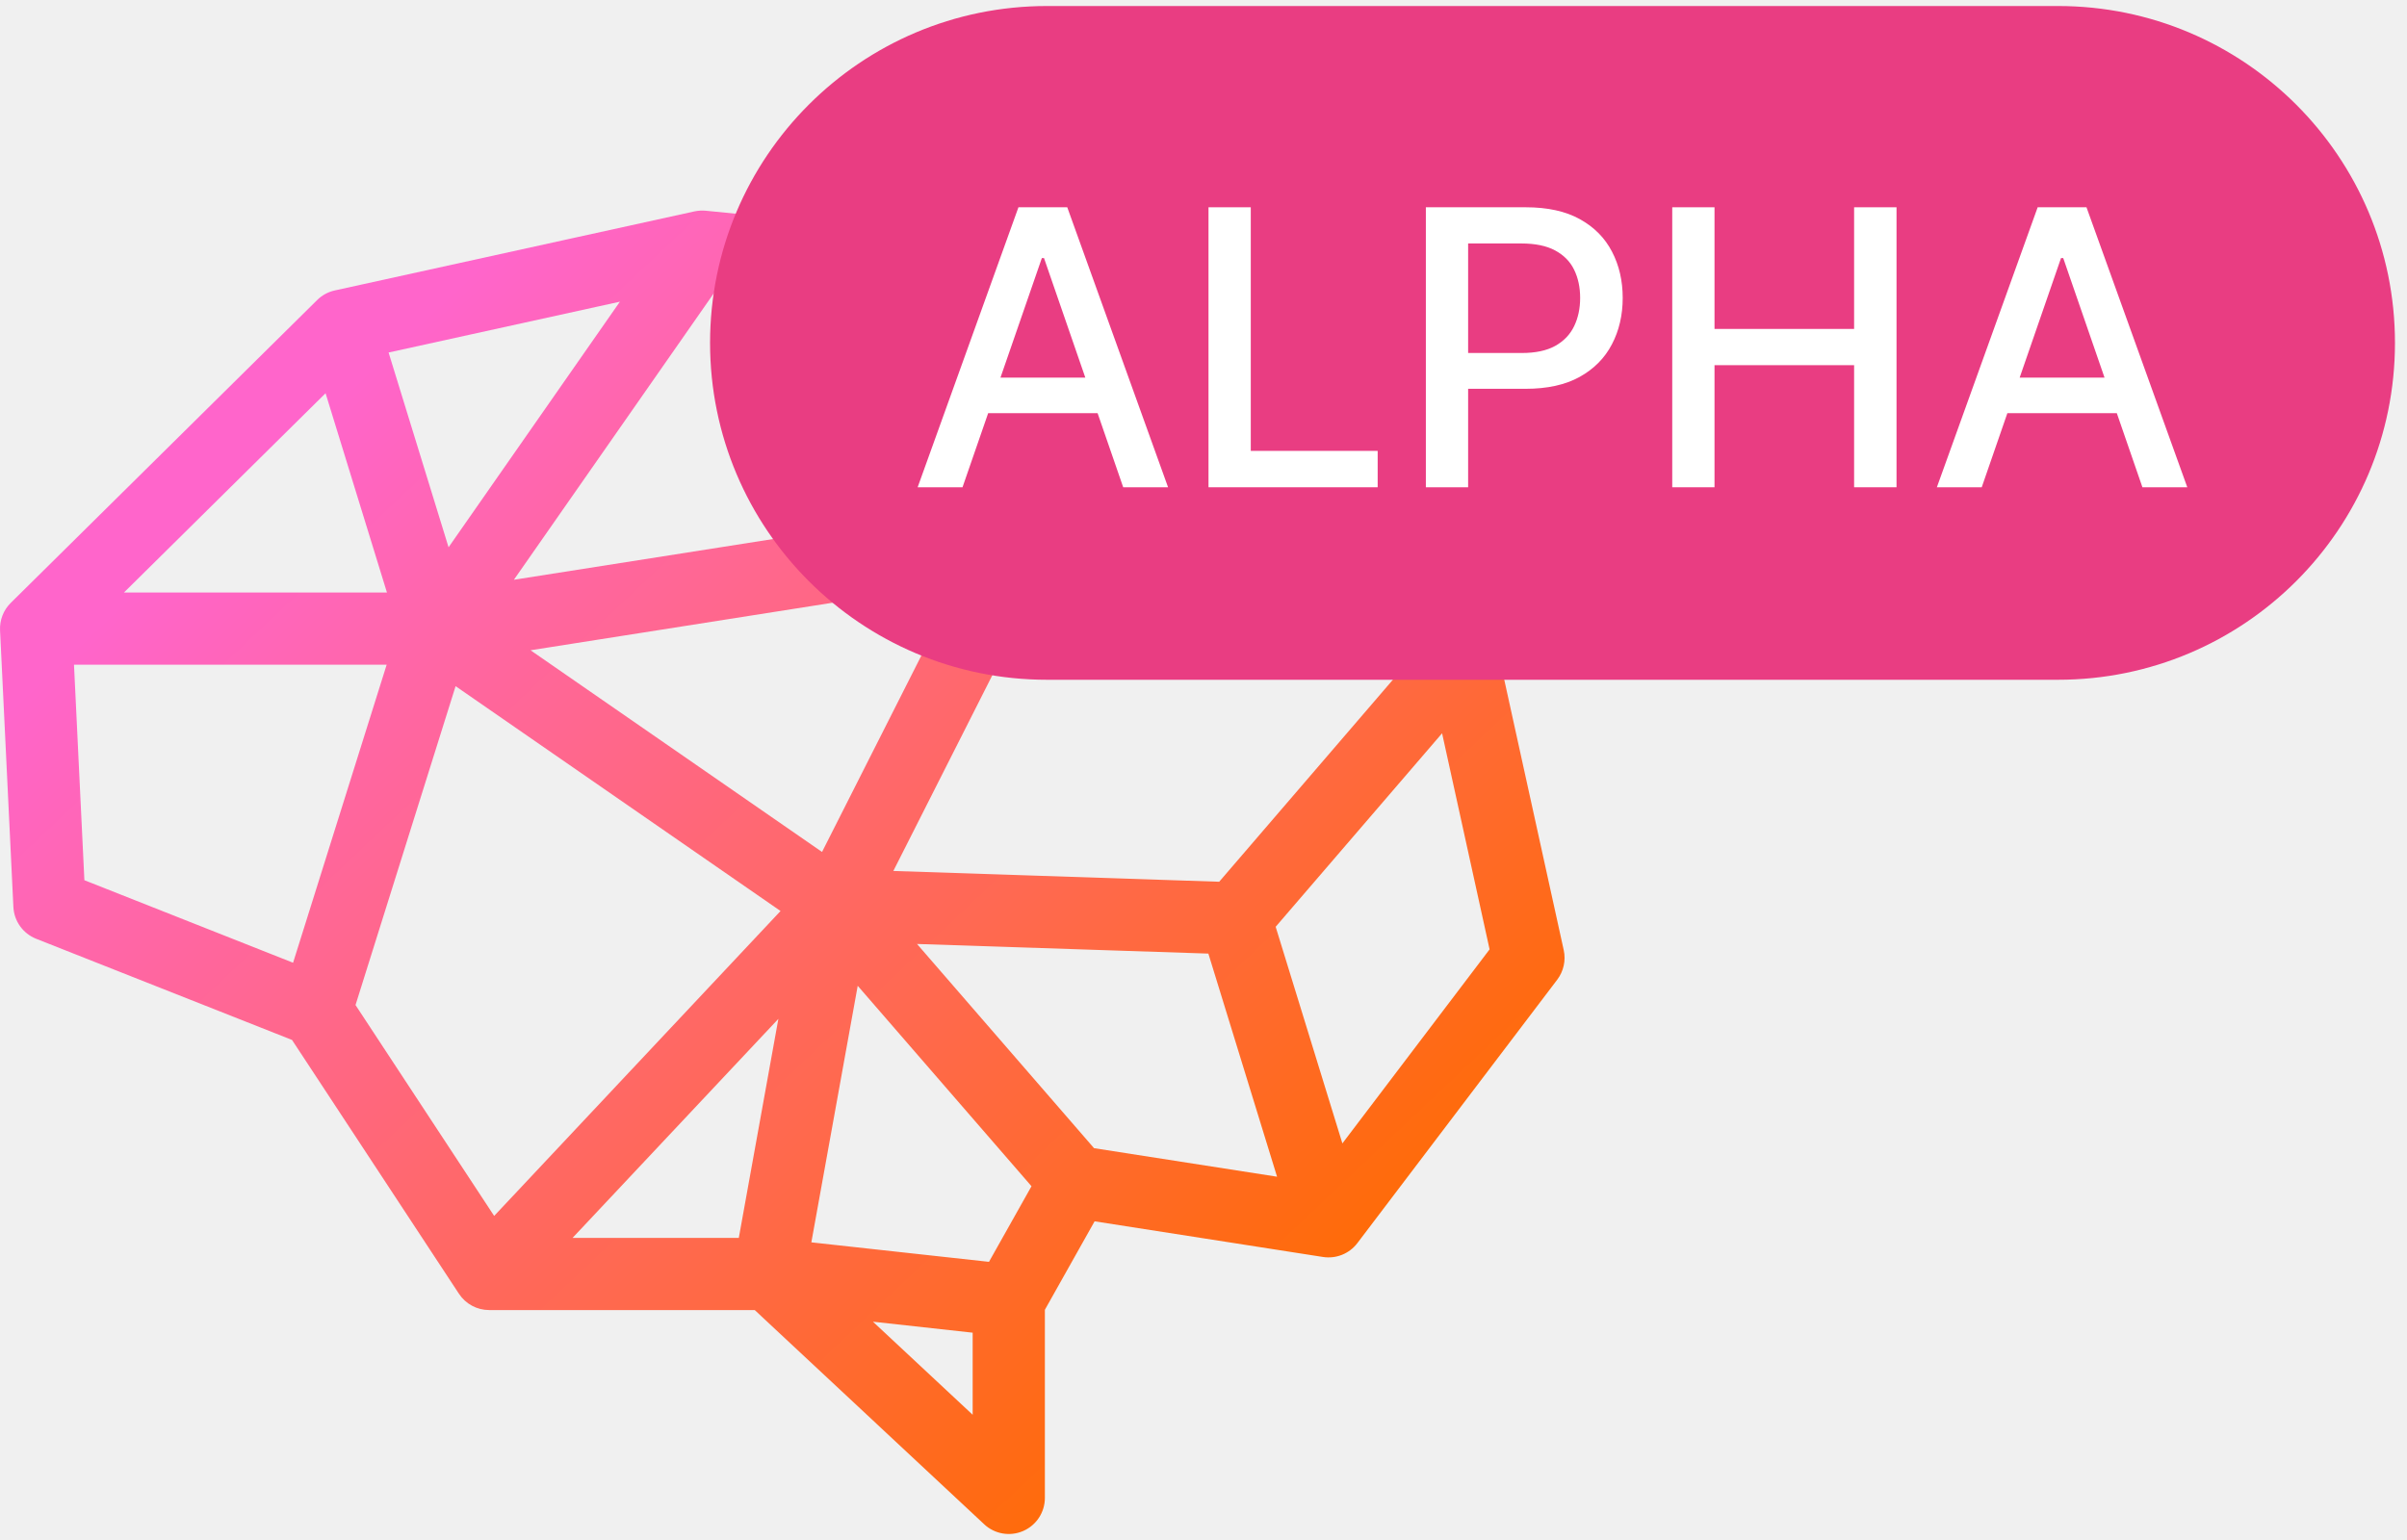
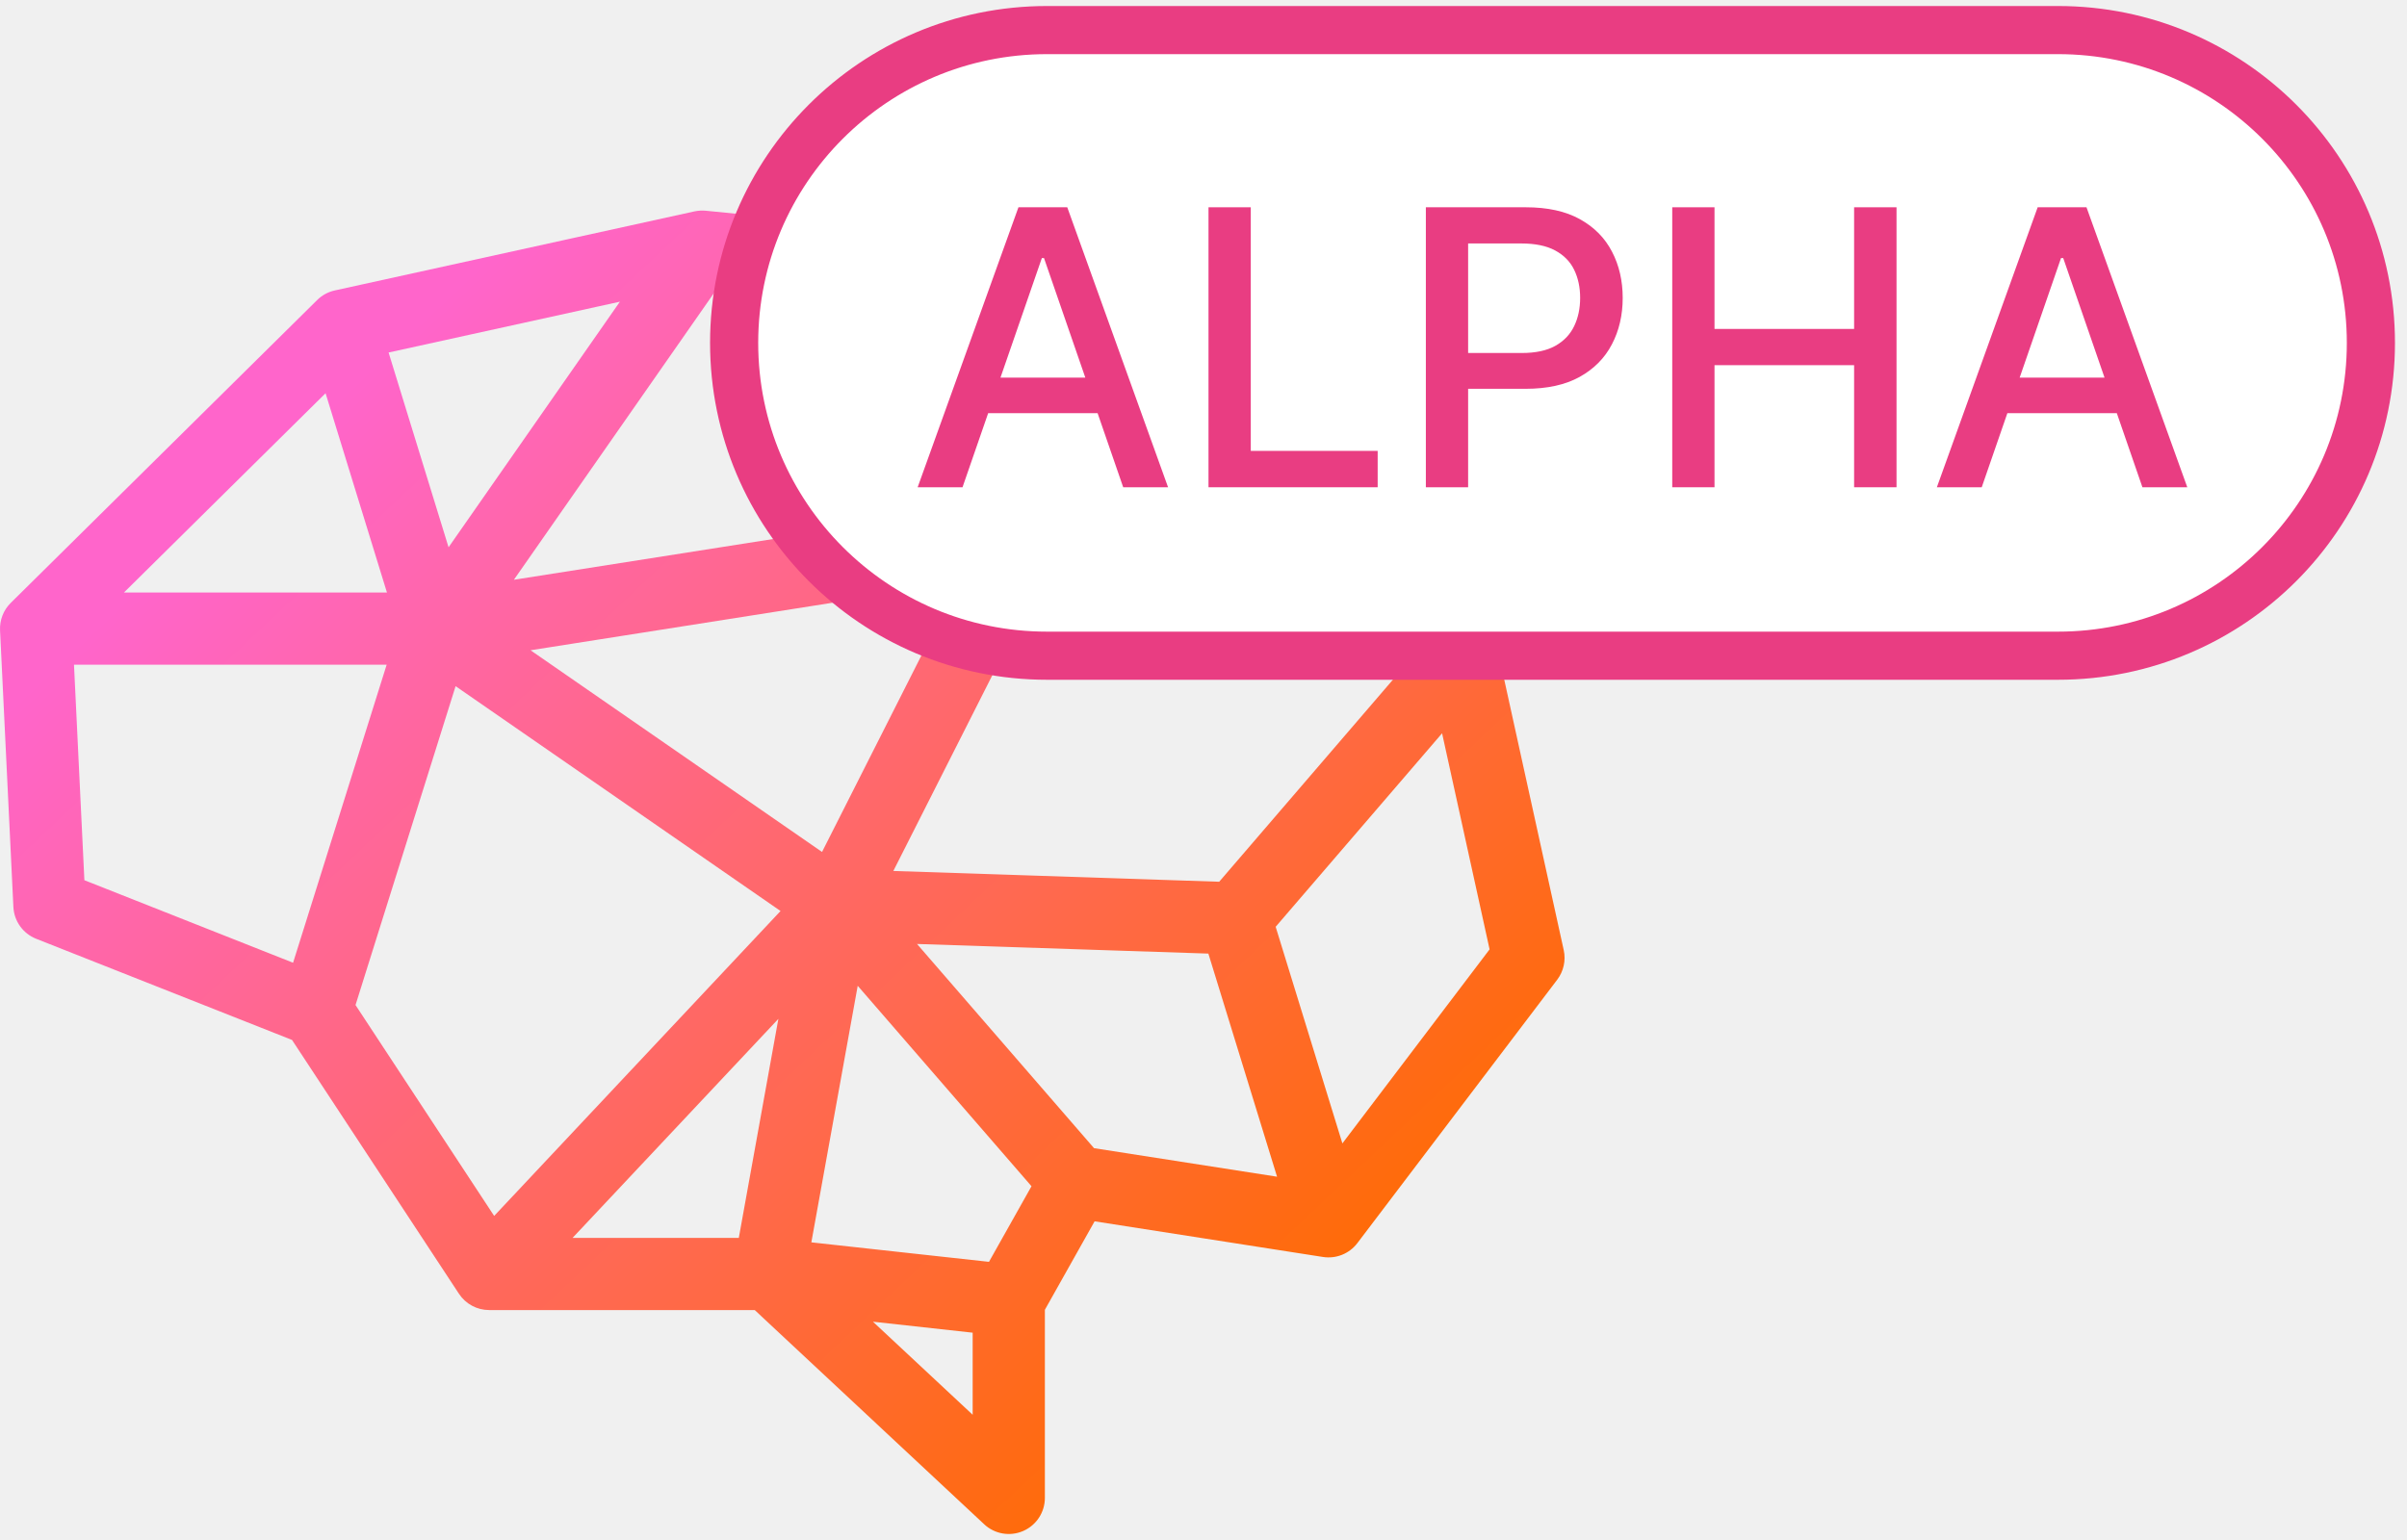
<svg xmlns="http://www.w3.org/2000/svg" width="50" height="32" viewBox="0 0 50 32" fill="none">
  <path fill-rule="evenodd" clip-rule="evenodd" d="M14.428 4.392C14.505 4.376 14.585 4.371 14.663 4.379L20.199 4.926C20.279 4.934 20.358 4.955 20.433 4.988L26.522 7.725C26.631 7.774 26.726 7.848 26.8 7.941L30.952 13.141C31.024 13.231 31.074 13.336 31.099 13.448L32.483 19.743C32.53 19.957 32.48 20.182 32.348 20.357L28.196 25.831C28.029 26.051 27.755 26.161 27.483 26.119L22.738 25.378L21.705 27.216V31.125C21.705 31.424 21.528 31.694 21.254 31.813C20.98 31.932 20.662 31.877 20.444 31.673L15.678 27.222H10.161C9.908 27.222 9.673 27.095 9.534 26.884L6.066 21.609L0.751 19.507C0.477 19.398 0.292 19.14 0.278 18.845L0.001 13.098C-0.009 12.885 0.071 12.678 0.223 12.528L6.589 6.234C6.69 6.134 6.817 6.065 6.955 6.035L14.428 4.392ZM7.385 20.884L10.265 25.266L16.214 18.93L9.464 14.258L7.385 20.884ZM11.021 13.512L17.076 17.703L19.902 12.114L11.021 13.512ZM20.342 10.527L19.5 6.364L14.953 5.915L10.675 12.047L20.342 10.527ZM9.318 11.372L8.072 7.325L12.877 6.269L9.318 11.372ZM6.763 8.171L8.038 12.312H2.575L6.763 8.171ZM1.537 13.812H8.032L6.088 20.005L1.753 18.29L1.537 13.812ZM21.15 6.955L25.741 9.019L28.353 12.289L21.875 10.543L21.15 6.955ZM29.021 14.023L21.626 12.029L18.557 18.098L25.326 18.322L29.021 14.023ZM25.101 19.815L19.049 19.615L22.726 23.858L26.528 24.451L25.101 19.815ZM27.885 23.759L30.943 19.727L29.956 15.237L26.499 19.258L27.885 23.759ZM21.427 24.649L17.817 20.484L16.854 25.815L20.544 26.22L21.427 24.649ZM20.205 27.692L18.134 27.464L20.205 29.398V27.692ZM15.347 25.722L16.169 21.171L11.894 25.722H15.347Z" fill="url(#paint0_linear_623_7820)" />
-   <rect x="14.75" y="0.125" width="35" height="14" rx="7" fill="#E93D82" />
-   <path d="M19.994 10.125H19.062L21.156 4.307H22.17L24.264 10.125H23.332L21.687 5.363H21.642L19.994 10.125ZM20.15 7.846H23.173V8.585H20.15V7.846Z" fill="white" />
-   <path d="M25.104 10.125V4.307H25.982V9.369H28.618V10.125H25.104Z" fill="white" />
-   <path d="M29.619 10.125V4.307H31.693C32.146 4.307 32.521 4.389 32.818 4.554C33.116 4.719 33.338 4.944 33.486 5.23C33.634 5.514 33.708 5.834 33.708 6.19C33.708 6.548 33.633 6.87 33.483 7.156C33.335 7.44 33.112 7.666 32.813 7.832C32.515 7.997 32.141 8.079 31.691 8.079H30.264V7.335H31.611C31.897 7.335 32.129 7.286 32.307 7.187C32.485 7.087 32.616 6.951 32.699 6.778C32.782 6.606 32.824 6.41 32.824 6.19C32.824 5.97 32.782 5.775 32.699 5.605C32.616 5.434 32.484 5.301 32.304 5.204C32.126 5.108 31.891 5.059 31.6 5.059H30.497V10.125H29.619Z" fill="white" />
-   <path d="M34.737 10.125V4.307H35.615V6.835H38.515V4.307H39.396V10.125H38.515V7.588H35.615V10.125H34.737Z" fill="white" />
-   <path d="M41.166 10.125H40.234L42.328 4.307H43.342L45.436 10.125H44.504L42.859 5.363H42.813L41.166 10.125ZM41.322 7.846H44.345V8.585H41.322V7.846Z" fill="white" />
+   <rect x="15.25" y="0.625" width="34" height="13" rx="6.5" fill="white" />
+   <path d="M19.994 10.125H19.062L21.156 4.307H22.17L24.264 10.125H23.332L21.687 5.363H21.642L19.994 10.125ZM20.15 7.846H23.173V8.585H20.15V7.846Z" fill="#E93D82" />
+   <path d="M25.104 10.125V4.307H25.982V9.369H28.618V10.125H25.104Z" fill="#E93D82" />
+   <path d="M29.619 10.125V4.307H31.693C32.146 4.307 32.521 4.389 32.818 4.554C33.116 4.719 33.338 4.944 33.486 5.23C33.634 5.514 33.708 5.834 33.708 6.19C33.708 6.548 33.633 6.87 33.483 7.156C33.335 7.44 33.112 7.666 32.813 7.832C32.515 7.997 32.141 8.079 31.691 8.079H30.264V7.335H31.611C31.897 7.335 32.129 7.286 32.307 7.187C32.485 7.087 32.616 6.951 32.699 6.778C32.782 6.606 32.824 6.41 32.824 6.19C32.824 5.97 32.782 5.775 32.699 5.605C32.616 5.434 32.484 5.301 32.304 5.204C32.126 5.108 31.891 5.059 31.6 5.059H30.497V10.125H29.619Z" fill="#E93D82" />
+   <path d="M34.737 10.125V4.307H35.615V6.835H38.515V4.307H39.396V10.125H38.515V7.588H35.615V10.125H34.737Z" fill="#E93D82" />
+   <path d="M41.166 10.125H40.234L42.328 4.307H43.342L45.436 10.125H44.504L42.859 5.363H42.813L41.166 10.125ZM41.322 7.846H44.345V8.585H41.322V7.846Z" fill="#E93D82" />
+   <rect x="15.25" y="0.625" width="34" height="13" rx="6.5" stroke="#E93D82" />
  <defs>
    <linearGradient id="paint0_linear_623_7820" x1="4.625" y1="10.542" x2="24.227" y2="31.317" gradientUnits="userSpaceOnUse">
      <stop stop-color="#FF65CB" />
      <stop offset="1" stop-color="#FF6B00" />
    </linearGradient>
  </defs>
</svg>
